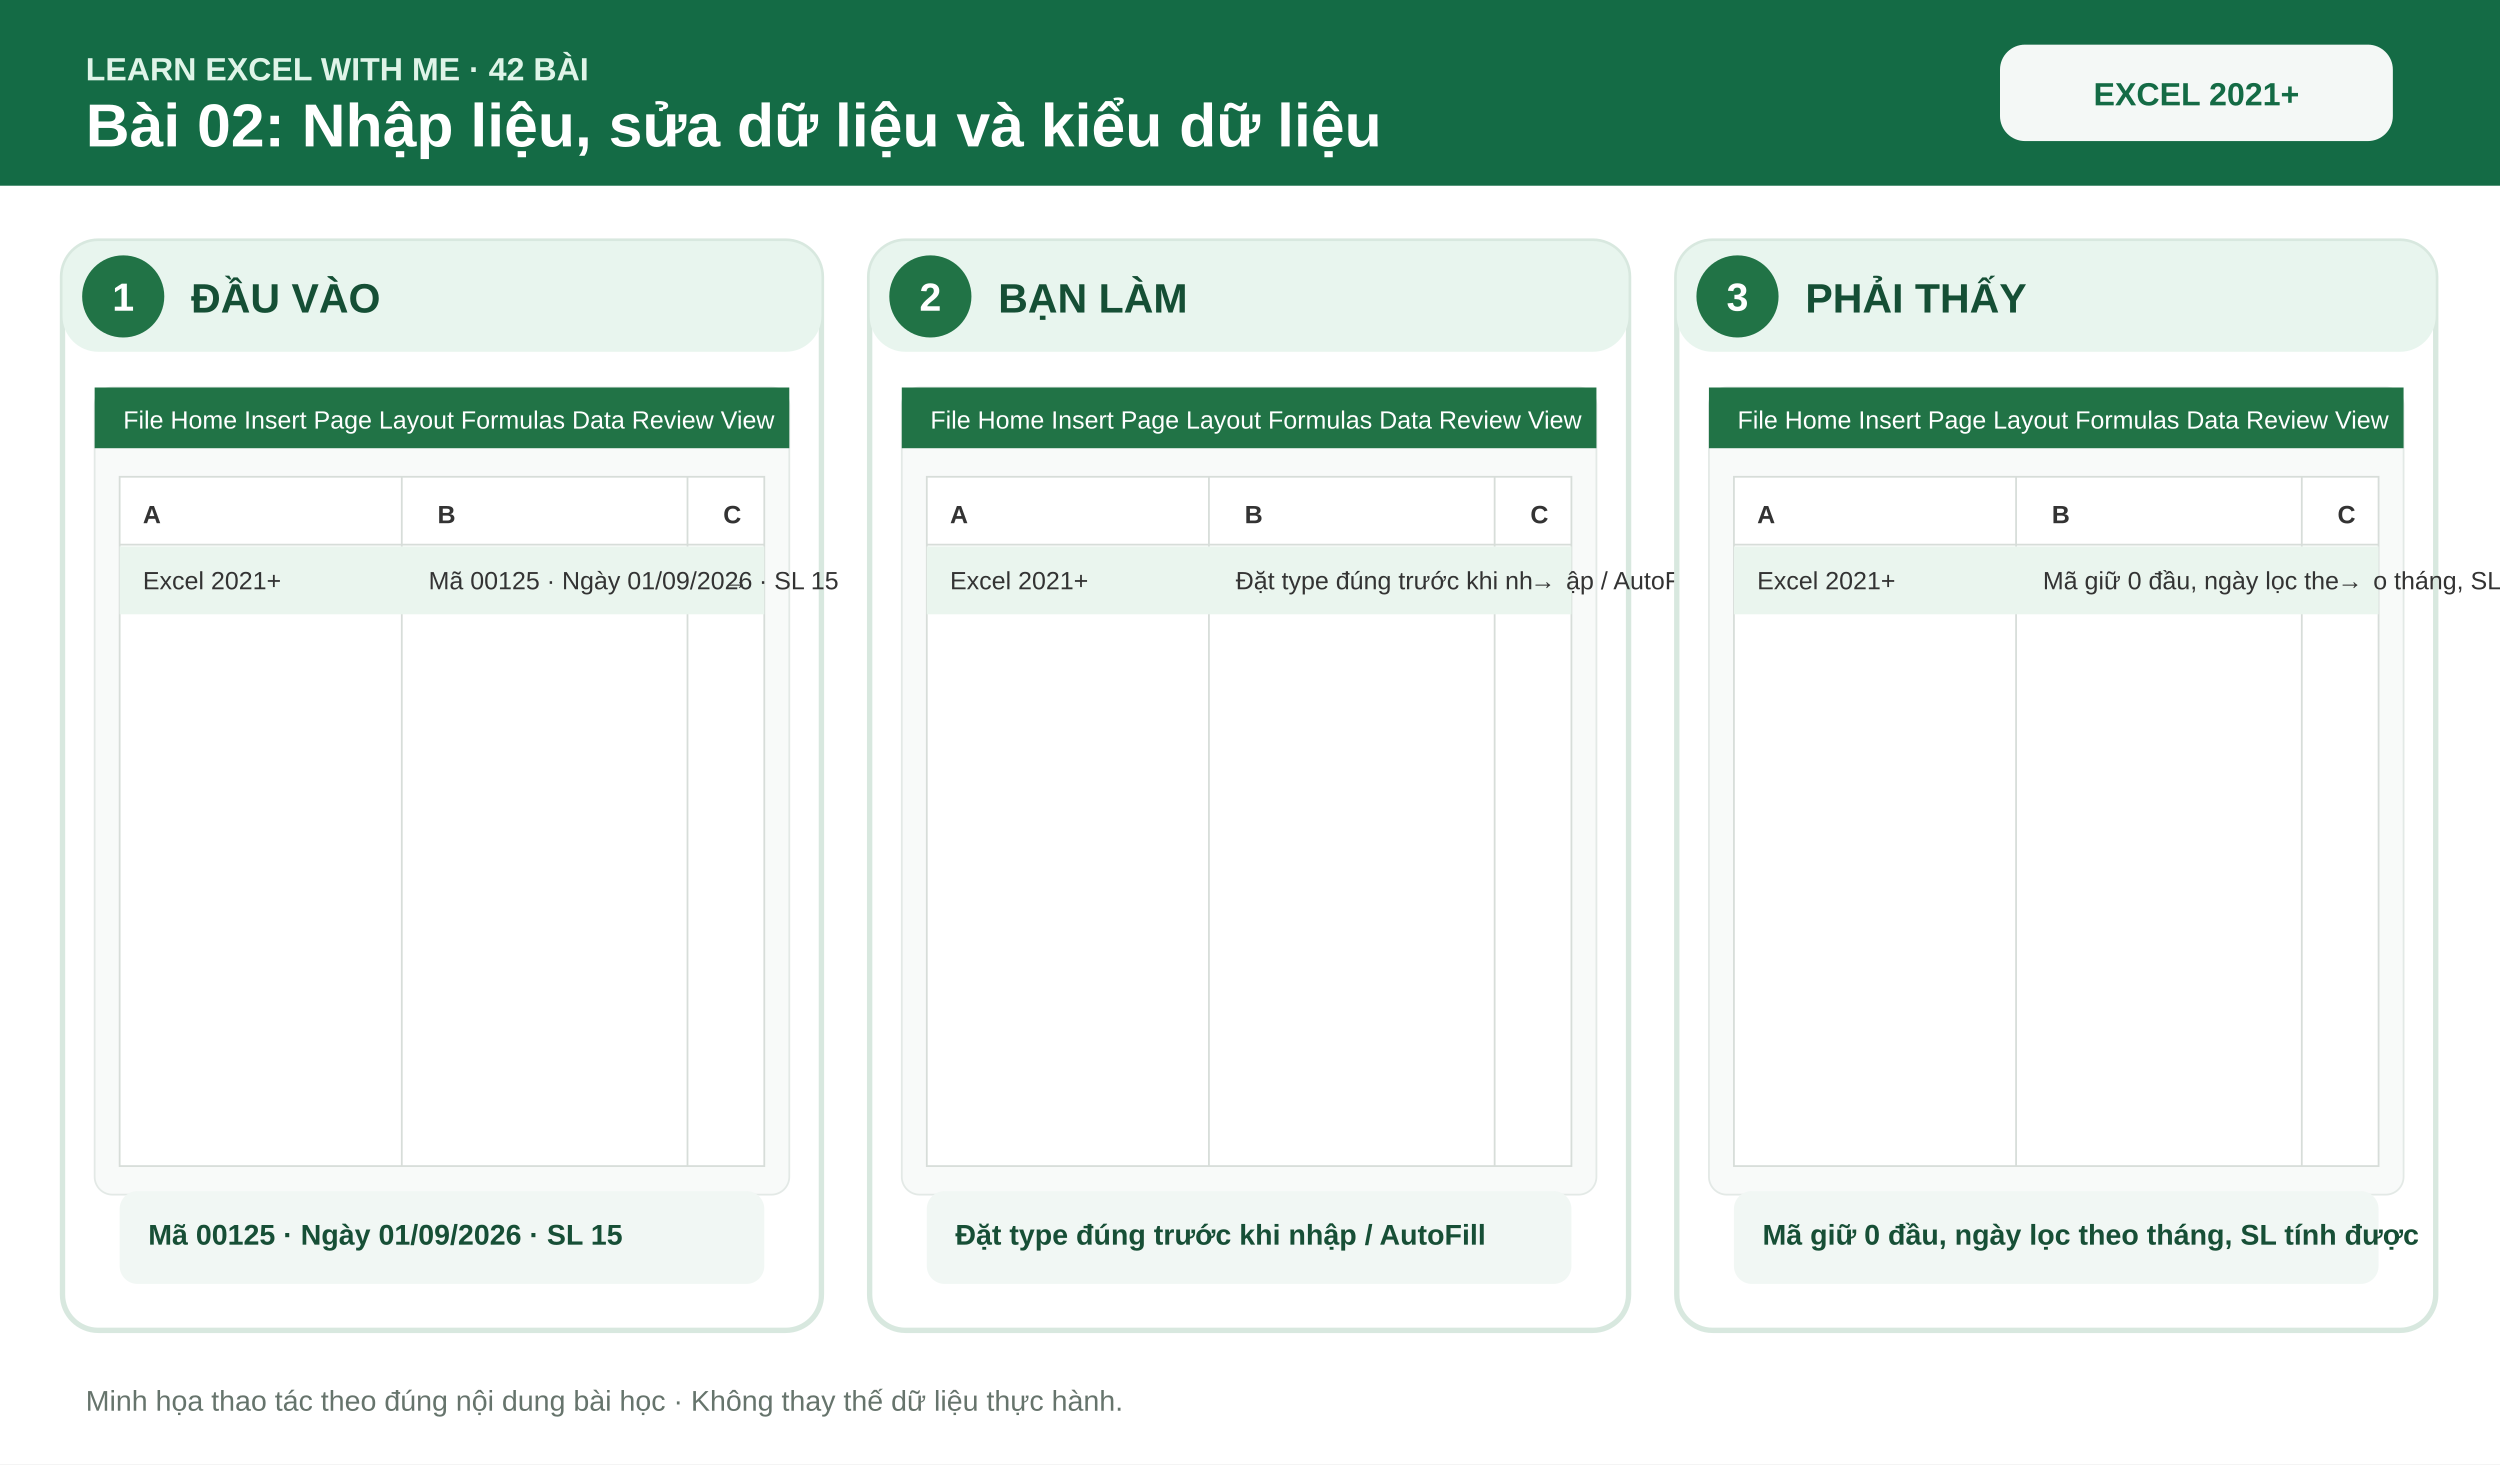
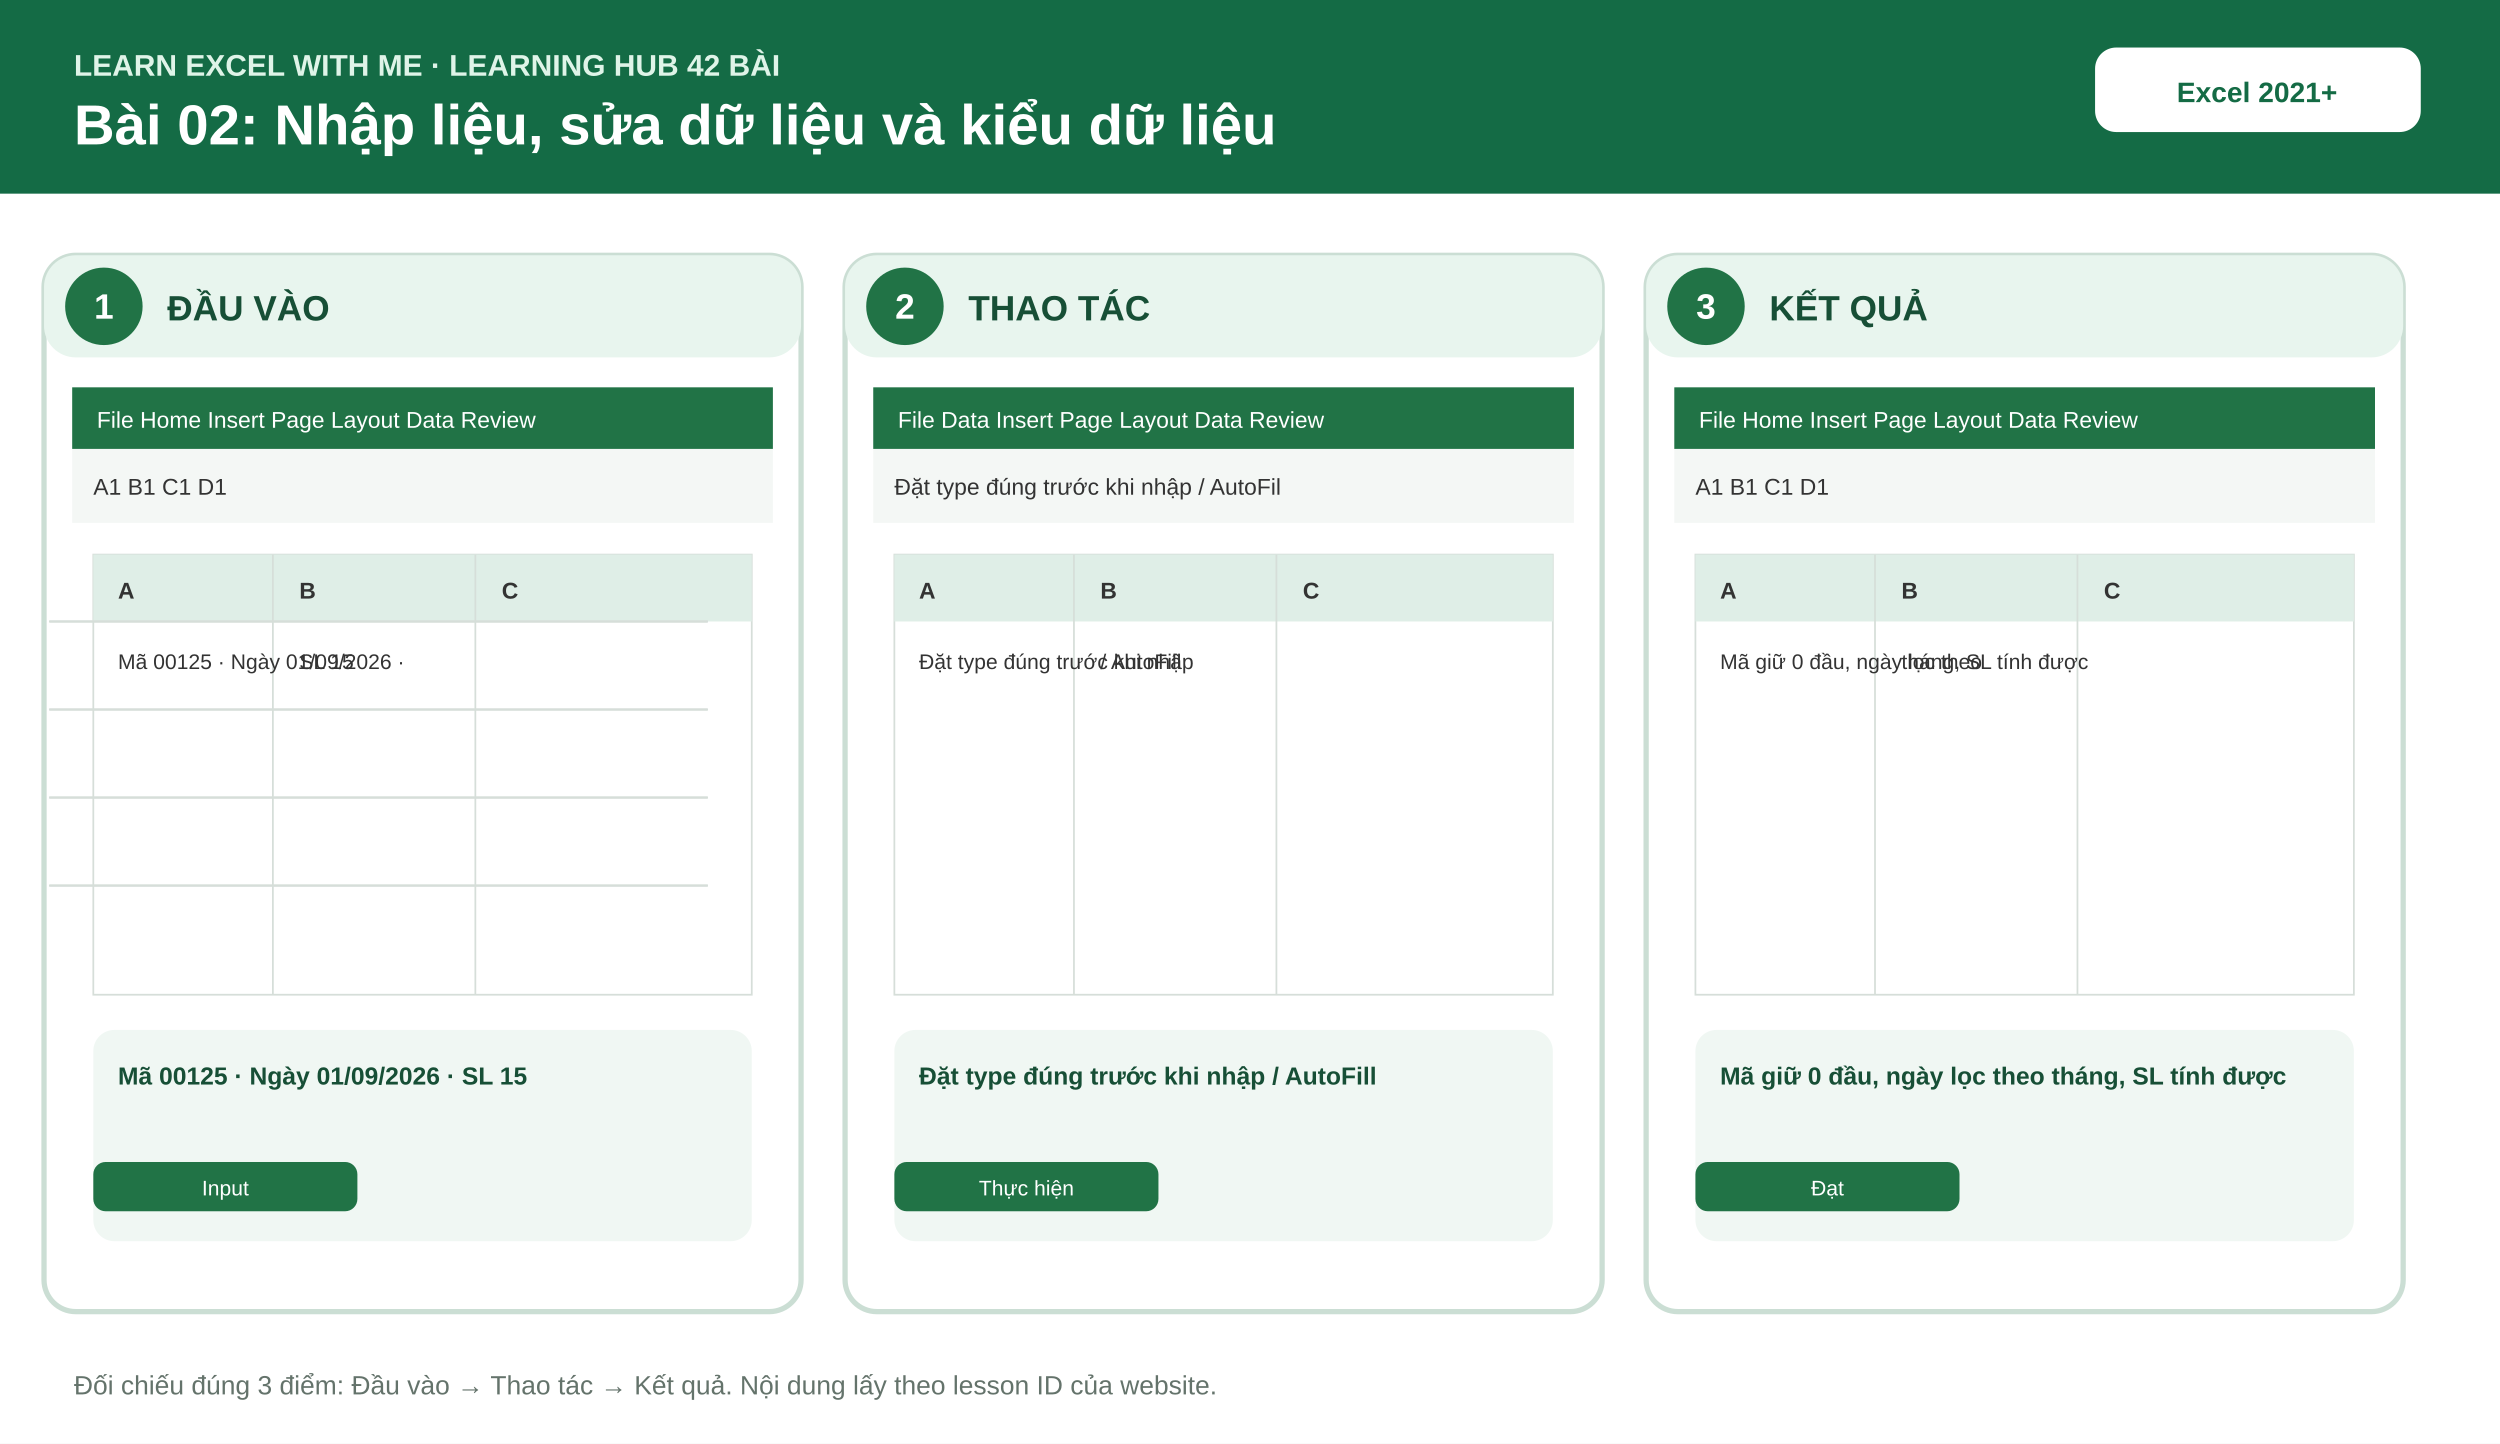
- <svg xmlns="http://www.w3.org/2000/svg" width="1400" height="820" viewBox="0 0 1400 820">
-   <rect width="1400" height="820" fill="#fff" />
-   <rect x="0" y="0" width="1400" height="104" fill="#146b45" />
-   <text x="48" y="45" font-family="Arial" font-size="18" font-weight="700" fill="#dff4e8">LEARN EXCEL WITH ME · 42 BÀI</text>
-   <text x="48" y="82" font-family="Arial" font-size="34" font-weight="700" fill="#fff">Bài 02: Nhập liệu, sửa dữ liệu và kiểu dữ liệu</text>
-   <rect x="1120" y="25" width="220" height="54" rx="14" fill="#fff" opacity=".95" />
-   <text x="1230" y="59" text-anchor="middle" font-family="Arial" font-size="18" font-weight="700" fill="#146b45">EXCEL 2021+</text>
-   <rect x="35" y="135" width="425" height="610" rx="20" fill="#fff" stroke="#d8e8df" stroke-width="3" />
-   <rect x="35" y="135" width="425" height="62" rx="20" fill="#e8f5ee" />
-   <circle cx="69" cy="166" r="23" fill="#217346" />
-   <text x="69" y="174" text-anchor="middle" font-family="Arial" font-size="22" font-weight="700" fill="#fff">1</text>
-   <text x="107" y="175" font-family="Arial" font-size="23" font-weight="700" fill="#154f35">ĐẦU VÀO</text>
-   <rect x="53" y="217" width="389" height="452" rx="10" fill="#f8faf9" stroke="#e3e9e6" />
-   <rect x="53" y="217" width="389" height="34" fill="#217346" />
-   <text x="69" y="240" font-family="Arial" font-size="14" fill="#fff">File  Home  Insert  Page Layout  Formulas  Data  Review  View</text>
-   <rect x="67" y="267" width="361" height="386" fill="#fff" stroke="#d7ddd9" />
-   <line x1="67" y1="305" x2="428" y2="305" stroke="#d7ddd9" />
-   <line x1="225" y1="267" x2="225" y2="653" stroke="#d7ddd9" />
-   <line x1="385" y1="267" x2="385" y2="653" stroke="#d7ddd9" />
-   <line x1="545" y1="267" x2="545" y2="653" stroke="#d7ddd9" />
-   <text x="80" y="293" font-family="Arial" font-size="14" font-weight="700" fill="#333">A</text>
-   <text x="245" y="293" font-family="Arial" font-size="14" font-weight="700" fill="#333">B</text>
-   <text x="405" y="293" font-family="Arial" font-size="14" font-weight="700" fill="#333">C</text>
-   <text x="565" y="293" font-family="Arial" font-size="14" font-weight="700" fill="#333">D</text>
-   <rect x="67" y="306" width="361" height="38" fill="#eaf5ee" />
-   <text x="80" y="330" font-family="Arial" font-size="14" fill="#333">Excel 2021+</text>
-   <text x="240" y="330" font-family="Arial" font-size="14" fill="#333">Mã 00125 · Ngày 01/09/2026</text>
-   <text x="405" y="330" font-family="Arial" font-size="14" fill="#333">→</text>
-   <text x="425" y="330" font-family="Arial" font-size="14" fill="#333"> · SL 15</text>
-   <rect x="67" y="667" width="361" height="52" rx="10" fill="#f1f7f4" />
-   <text x="83" y="697" font-family="Arial" font-size="16" font-weight="700" fill="#174f36">Mã 00125 · Ngày 01/09/2026 · SL 15</text>
-   <rect x="487" y="135" width="425" height="610" rx="20" fill="#fff" stroke="#d8e8df" stroke-width="3" />
-   <rect x="487" y="135" width="425" height="62" rx="20" fill="#e8f5ee" />
-   <circle cx="521" cy="166" r="23" fill="#217346" />
-   <text x="521" y="174" text-anchor="middle" font-family="Arial" font-size="22" font-weight="700" fill="#fff">2</text>
-   <text x="559" y="175" font-family="Arial" font-size="23" font-weight="700" fill="#154f35">BẠN LÀM</text>
-   <rect x="505" y="217" width="389" height="452" rx="10" fill="#f8faf9" stroke="#e3e9e6" />
-   <rect x="505" y="217" width="389" height="34" fill="#217346" />
-   <text x="521" y="240" font-family="Arial" font-size="14" fill="#fff">File  Home  Insert  Page Layout  Formulas  Data  Review  View</text>
-   <rect x="519" y="267" width="361" height="386" fill="#fff" stroke="#d7ddd9" />
-   <line x1="519" y1="305" x2="880" y2="305" stroke="#d7ddd9" />
-   <line x1="677" y1="267" x2="677" y2="653" stroke="#d7ddd9" />
-   <line x1="837" y1="267" x2="837" y2="653" stroke="#d7ddd9" />
-   <line x1="997" y1="267" x2="997" y2="653" stroke="#d7ddd9" />
-   <text x="532" y="293" font-family="Arial" font-size="14" font-weight="700" fill="#333">A</text>
-   <text x="697" y="293" font-family="Arial" font-size="14" font-weight="700" fill="#333">B</text>
-   <text x="857" y="293" font-family="Arial" font-size="14" font-weight="700" fill="#333">C</text>
-   <text x="1017" y="293" font-family="Arial" font-size="14" font-weight="700" fill="#333">D</text>
-   <rect x="519" y="306" width="361" height="38" fill="#eaf5ee" />
-   <text x="532" y="330" font-family="Arial" font-size="14" fill="#333">Excel 2021+</text>
-   <text x="692" y="330" font-family="Arial" font-size="14" fill="#333">Đặt type đúng trước khi nh</text>
-   <text x="857" y="330" font-family="Arial" font-size="14" fill="#333">→</text>
-   <text x="877" y="330" font-family="Arial" font-size="14" fill="#333">ập / AutoFill</text>
-   <rect x="519" y="667" width="361" height="52" rx="10" fill="#f1f7f4" />
-   <text x="535" y="697" font-family="Arial" font-size="16" font-weight="700" fill="#174f36">Đặt type đúng trước khi nhập / AutoFill</text>
-   <rect x="939" y="135" width="425" height="610" rx="20" fill="#fff" stroke="#d8e8df" stroke-width="3" />
-   <rect x="939" y="135" width="425" height="62" rx="20" fill="#e8f5ee" />
-   <circle cx="973" cy="166" r="23" fill="#217346" />
-   <text x="973" y="174" text-anchor="middle" font-family="Arial" font-size="22" font-weight="700" fill="#fff">3</text>
-   <text x="1011" y="175" font-family="Arial" font-size="23" font-weight="700" fill="#154f35">PHẢI THẤY</text>
-   <rect x="957" y="217" width="389" height="452" rx="10" fill="#f8faf9" stroke="#e3e9e6" />
-   <rect x="957" y="217" width="389" height="34" fill="#217346" />
-   <text x="973" y="240" font-family="Arial" font-size="14" fill="#fff">File  Home  Insert  Page Layout  Formulas  Data  Review  View</text>
-   <rect x="971" y="267" width="361" height="386" fill="#fff" stroke="#d7ddd9" />
-   <line x1="971" y1="305" x2="1332" y2="305" stroke="#d7ddd9" />
-   <line x1="1129" y1="267" x2="1129" y2="653" stroke="#d7ddd9" />
-   <line x1="1289" y1="267" x2="1289" y2="653" stroke="#d7ddd9" />
-   <line x1="1449" y1="267" x2="1449" y2="653" stroke="#d7ddd9" />
-   <text x="984" y="293" font-family="Arial" font-size="14" font-weight="700" fill="#333">A</text>
-   <text x="1149" y="293" font-family="Arial" font-size="14" font-weight="700" fill="#333">B</text>
-   <text x="1309" y="293" font-family="Arial" font-size="14" font-weight="700" fill="#333">C</text>
-   <text x="1469" y="293" font-family="Arial" font-size="14" font-weight="700" fill="#333">D</text>
-   <rect x="971" y="306" width="361" height="38" fill="#eaf5ee" />
-   <text x="984" y="330" font-family="Arial" font-size="14" fill="#333">Excel 2021+</text>
-   <text x="1144" y="330" font-family="Arial" font-size="14" fill="#333">Mã giữ 0 đầu, ngày lọc the</text>
-   <text x="1309" y="330" font-family="Arial" font-size="14" fill="#333">→</text>
-   <text x="1329" y="330" font-family="Arial" font-size="14" fill="#333">o tháng, SL tính được</text>
-   <rect x="971" y="667" width="361" height="52" rx="10" fill="#f1f7f4" />
-   <text x="987" y="697" font-family="Arial" font-size="16" font-weight="700" fill="#174f36">Mã giữ 0 đầu, ngày lọc theo tháng, SL tính được</text>
-   <text x="48" y="790" font-family="Arial" font-size="16" fill="#66746c">Minh họa thao tác theo đúng nội dung bài học · Không thay thế dữ liệu thực hành.</text>
+ <svg xmlns="http://www.w3.org/2000/svg" width="1420" height="820">
+   <rect width="1420" height="820" fill="#fff" />
+   <rect width="1420" height="110" fill="#146b45" />
+   <text x="42" y="43" font-family="Arial" font-size="17" font-weight="700" fill="#dff4e8">LEARN EXCEL WITH ME · LEARNING HUB 42 BÀI</text>
+   <text x="42" y="82" font-family="Arial" font-size="32" font-weight="700" fill="#fff">Bài 02: Nhập liệu, sửa dữ liệu và kiểu dữ liệu</text>
+   <rect x="1190" y="27" width="185" height="48" rx="12" fill="#fff" />
+   <text x="1282" y="58" text-anchor="middle" font-family="Arial" font-size="16" font-weight="700" fill="#146b45">Excel 2021+</text>
+   <g>
+     <rect x="25" y="145" width="430" height="600" rx="18" fill="#fff" stroke="#cbded4" stroke-width="3" />
+     <rect x="25" y="145" width="430" height="58" rx="18" fill="#e8f5ee" />
+     <circle cx="59" cy="174" r="22" fill="#217346" />
+     <text x="59" y="181" text-anchor="middle" font-family="Arial" font-size="20" font-weight="700" fill="#fff">1</text>
+     <text x="95" y="182" font-family="Arial" font-size="20" font-weight="700" fill="#174f36">ĐẦU VÀO</text>
+     <rect x="41" y="220" width="398" height="35" fill="#217346" />
+     <text x="55" y="243" font-family="Arial" font-size="13" fill="#fff">File   Home   Insert   Page Layout   Data   Review</text>
+     <rect x="41" y="255" width="398" height="42" fill="#f4f7f5" />
+     <text x="53" y="281" font-family="Arial" font-size="13" fill="#333">A1   B1   C1   D1</text>
+     <rect x="53" y="315" width="374" height="250" fill="#fff" stroke="#d6ded9" />
+     <rect x="53" y="315" width="374" height="38" fill="#dfeee7" />
+     <path d="M28 353h374M28 403h374M28 453h374M28 503h374M155 315v250M270 315v250" stroke="#d6ded9" />
+     <text x="67" y="340" font-family="Arial" font-size="13" font-weight="700" fill="#333">A</text>
+     <text x="170" y="340" font-family="Arial" font-size="13" font-weight="700" fill="#333">B</text>
+     <text x="285" y="340" font-family="Arial" font-size="13" font-weight="700" fill="#333">C</text>
+     <text x="67" y="380" font-family="Arial" font-size="12" fill="#333">Mã 00125 · Ngày 01/09/2026 ·</text>
+     <text x="170" y="380" font-family="Arial" font-size="12" fill="#333"> SL 15</text>
+     <text x="285" y="380" font-family="Arial" font-size="12" fill="#333" />
+     <rect x="53" y="585" width="374" height="120" rx="12" fill="#f0f7f3" />
+     <text x="67" y="616" font-family="Arial" font-size="14" font-weight="700" fill="#174f36">Mã 00125 · Ngày 01/09/2026 · SL 15</text>
+     <rect x="53" y="660" width="150" height="28" rx="7" fill="#217346" />
+     <text x="128" y="679" text-anchor="middle" font-family="Arial" font-size="12" fill="#fff">Input</text>
+   </g>
+   <g>
+     <rect x="480" y="145" width="430" height="600" rx="18" fill="#fff" stroke="#cbded4" stroke-width="3" />
+     <rect x="480" y="145" width="430" height="58" rx="18" fill="#e8f5ee" />
+     <circle cx="514" cy="174" r="22" fill="#217346" />
+     <text x="514" y="181" text-anchor="middle" font-family="Arial" font-size="20" font-weight="700" fill="#fff">2</text>
+     <text x="550" y="182" font-family="Arial" font-size="20" font-weight="700" fill="#174f36">THAO TÁC</text>
+     <rect x="496" y="220" width="398" height="35" fill="#217346" />
+     <text x="510" y="243" font-family="Arial" font-size="13" fill="#fff">File   Data   Insert   Page Layout   Data   Review</text>
+     <rect x="496" y="255" width="398" height="42" fill="#f4f7f5" />
+     <text x="508" y="281" font-family="Arial" font-size="13" fill="#333">Đặt type đúng trước khi nhập / AutoFil</text>
+     <rect x="508" y="315" width="374" height="250" fill="#fff" stroke="#d6ded9" />
+     <rect x="508" y="315" width="374" height="38" fill="#dfeee7" />
+     <path d="M28 353h374M28 403h374M28 453h374M28 503h374M610 315v250M725 315v250" stroke="#d6ded9" />
+     <text x="522" y="340" font-family="Arial" font-size="13" font-weight="700" fill="#333">A</text>
+     <text x="625" y="340" font-family="Arial" font-size="13" font-weight="700" fill="#333">B</text>
+     <text x="740" y="340" font-family="Arial" font-size="13" font-weight="700" fill="#333">C</text>
+     <text x="522" y="380" font-family="Arial" font-size="12" fill="#333">Đặt type đúng trước khi nhập</text>
+     <text x="625" y="380" font-family="Arial" font-size="12" fill="#333"> / AutoFill</text>
+     <text x="740" y="380" font-family="Arial" font-size="12" fill="#333" />
+     <rect x="508" y="585" width="374" height="120" rx="12" fill="#f0f7f3" />
+     <text x="522" y="616" font-family="Arial" font-size="14" font-weight="700" fill="#174f36">Đặt type đúng trước khi nhập / AutoFill</text>
+     <rect x="508" y="660" width="150" height="28" rx="7" fill="#217346" />
+     <text x="583" y="679" text-anchor="middle" font-family="Arial" font-size="12" fill="#fff">Thực hiện</text>
+   </g>
+   <g>
+     <rect x="935" y="145" width="430" height="600" rx="18" fill="#fff" stroke="#cbded4" stroke-width="3" />
+     <rect x="935" y="145" width="430" height="58" rx="18" fill="#e8f5ee" />
+     <circle cx="969" cy="174" r="22" fill="#217346" />
+     <text x="969" y="181" text-anchor="middle" font-family="Arial" font-size="20" font-weight="700" fill="#fff">3</text>
+     <text x="1005" y="182" font-family="Arial" font-size="20" font-weight="700" fill="#174f36">KẾT QUẢ</text>
+     <rect x="951" y="220" width="398" height="35" fill="#217346" />
+     <text x="965" y="243" font-family="Arial" font-size="13" fill="#fff">File   Home   Insert   Page Layout   Data   Review</text>
+     <rect x="951" y="255" width="398" height="42" fill="#f4f7f5" />
+     <text x="963" y="281" font-family="Arial" font-size="13" fill="#333">A1   B1   C1   D1</text>
+     <rect x="963" y="315" width="374" height="250" fill="#fff" stroke="#d6ded9" />
+     <rect x="963" y="315" width="374" height="38" fill="#dfeee7" />
+     <path d="M28 353h374M28 403h374M28 453h374M28 503h374M1065 315v250M1180 315v250" stroke="#d6ded9" />
+     <text x="977" y="340" font-family="Arial" font-size="13" font-weight="700" fill="#333">A</text>
+     <text x="1080" y="340" font-family="Arial" font-size="13" font-weight="700" fill="#333">B</text>
+     <text x="1195" y="340" font-family="Arial" font-size="13" font-weight="700" fill="#333">C</text>
+     <text x="977" y="380" font-family="Arial" font-size="12" fill="#333">Mã giữ 0 đầu, ngày lọc theo </text>
+     <text x="1080" y="380" font-family="Arial" font-size="12" fill="#333">tháng, SL tính được</text>
+     <text x="1195" y="380" font-family="Arial" font-size="12" fill="#333" />
+     <rect x="963" y="585" width="374" height="120" rx="12" fill="#f0f7f3" />
+     <text x="977" y="616" font-family="Arial" font-size="14" font-weight="700" fill="#174f36">Mã giữ 0 đầu, ngày lọc theo tháng, SL tính được</text>
+     <rect x="963" y="660" width="150" height="28" rx="7" fill="#217346" />
+     <text x="1038" y="679" text-anchor="middle" font-family="Arial" font-size="12" fill="#fff">Đạt</text>
+   </g>
+   <text x="42" y="792" font-family="Arial" font-size="15" fill="#64736b">Đối chiếu đúng 3 điểm: Đầu vào → Thao tác → Kết quả. Nội dung lấy theo lesson ID của website.</text>
</svg>
